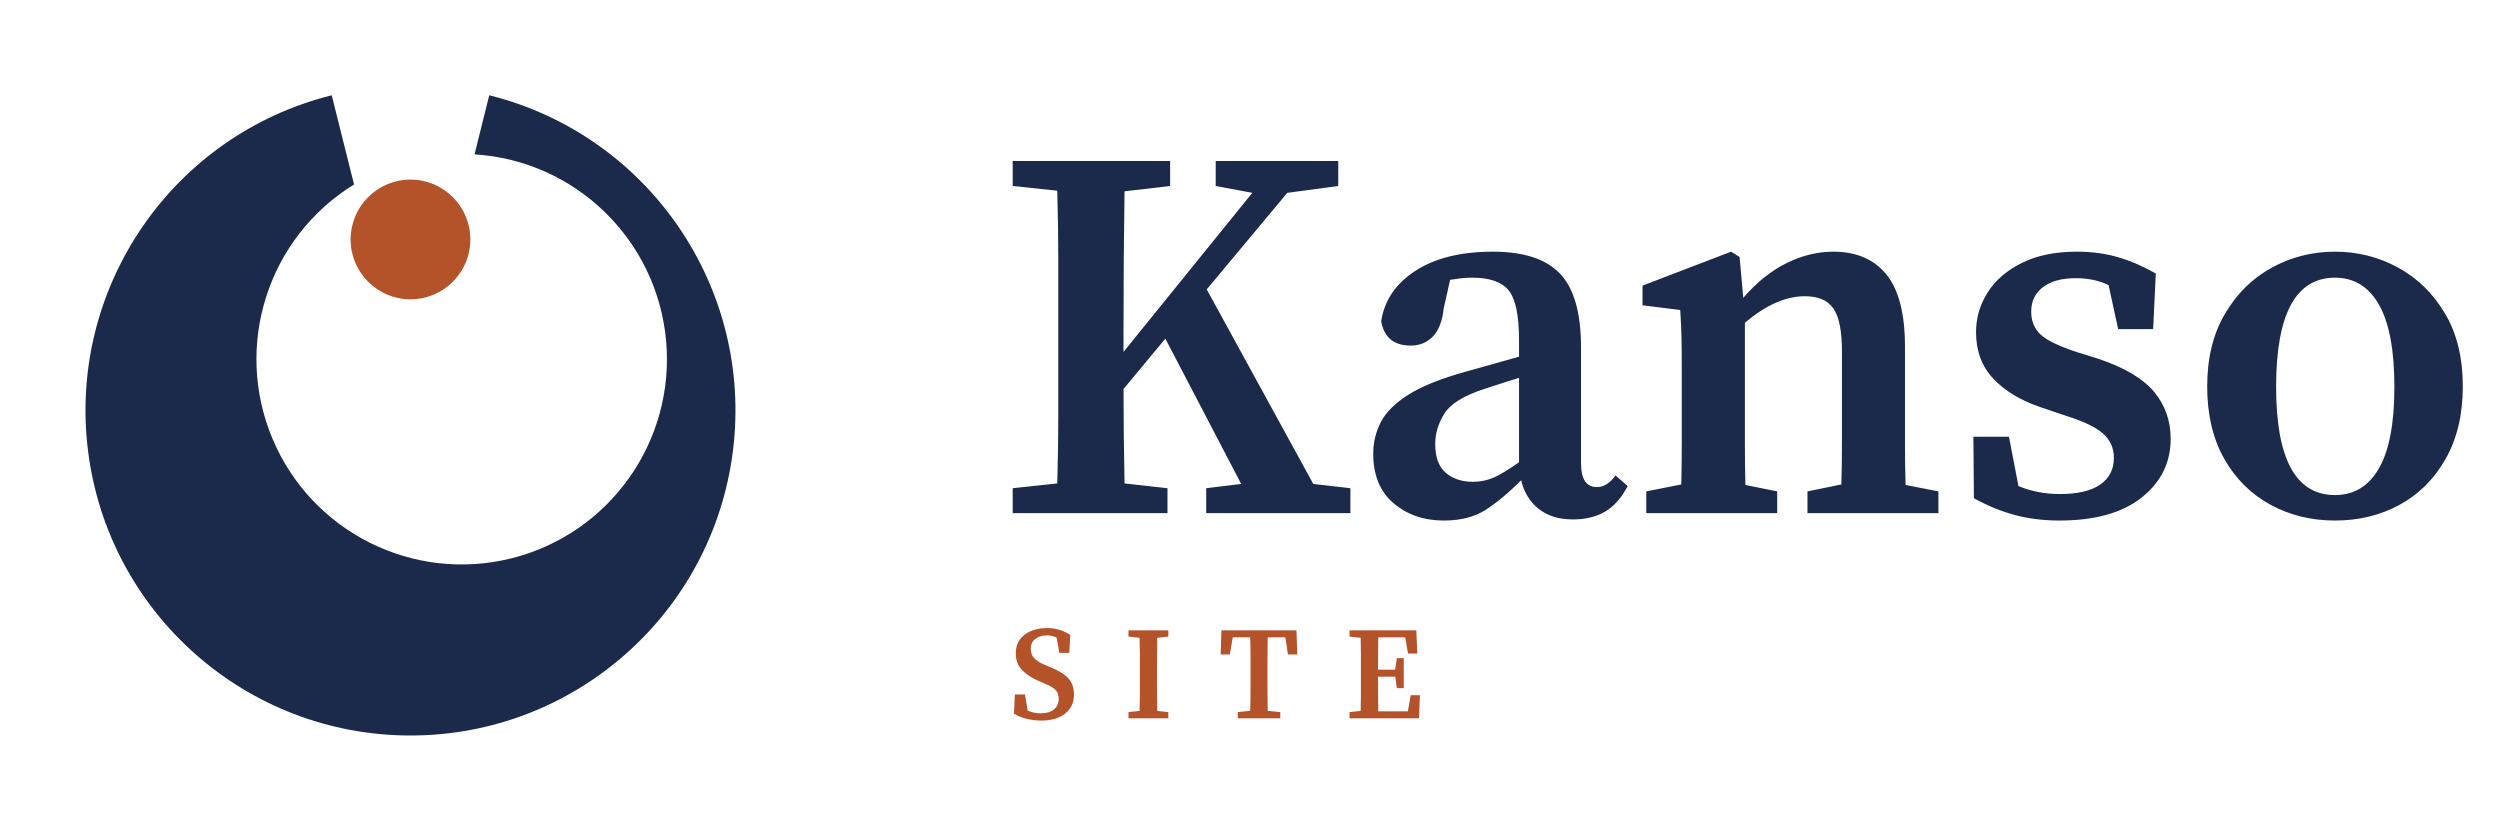
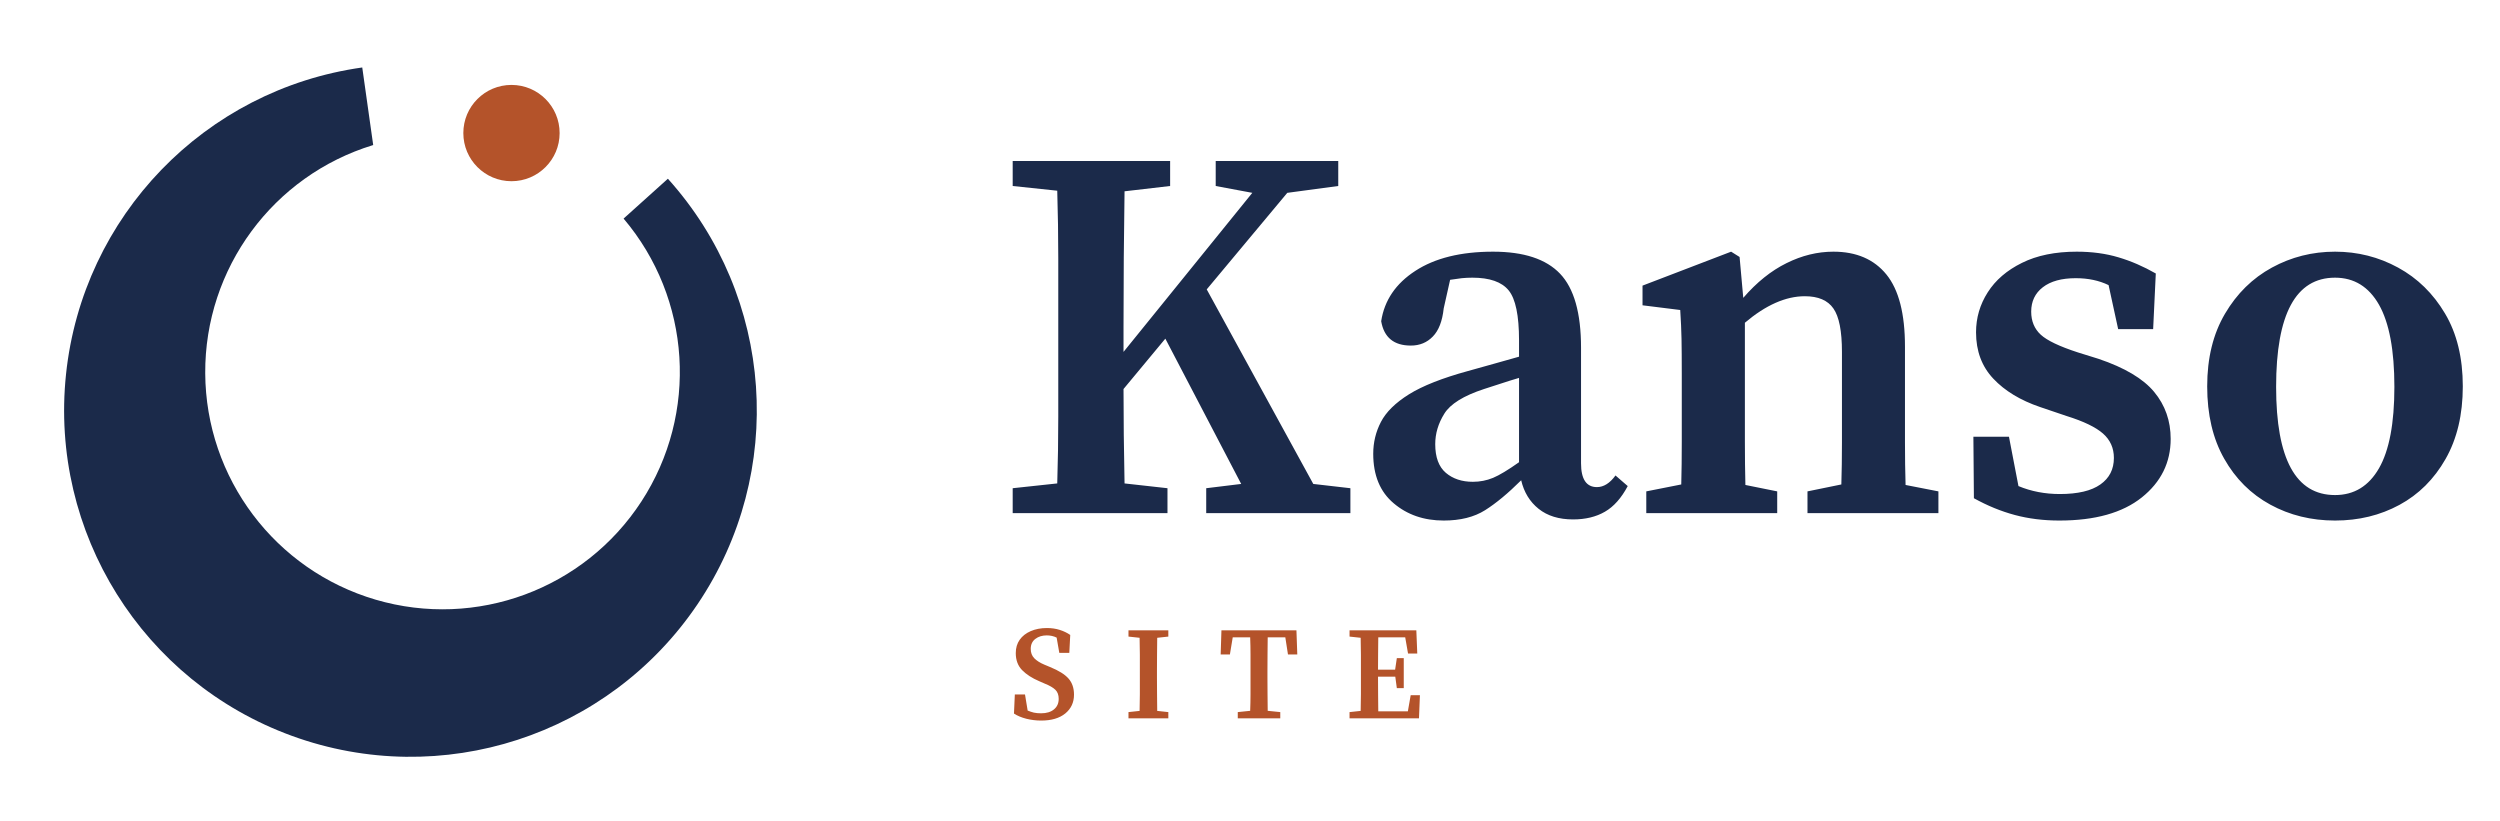
<svg xmlns="http://www.w3.org/2000/svg" viewBox="0 0 292.34 96" width="292.34" height="96" role="img">
  <g>
-     <path fill="#1B2A4A" d="M38.79 11.14A38 38 0 1 0 57.21 11.14L55.49 18.05A24 24 0 1 1 41.4 21.57Z" />
-     <circle cx="48" cy="28" r="7" fill="#B4532A" />
+     <path fill="#1B2A4A" d="M78.10 20.90A40.5 40.5 0 1 1 42.36 7.89L43.64 16.96A27.75 27.75 0 1 0 72.92 25.56Z" />
+     <circle cx="59.81" cy="15.56" r="5.63" fill="#B4532A" />
  </g>
  <path fill="#1B2A4A" d="M118.42 21.75V18.83H136.83V21.75L131.5 22.37Q131.44 26.21 131.41 30.15Q131.38 34.08 131.38 38.11V41.15L146.44 22.55L142.16 21.75V18.83H156.49V21.75L150.53 22.55L141.11 33.84L153.57 56.59L157.91 57.09V60H141.05V57.09L145.14 56.59L136.27 39.6L131.38 45.49Q131.38 48.1 131.41 50.86Q131.44 53.61 131.5 56.53L136.52 57.09V60H118.42V57.09L123.63 56.53Q123.75 52.68 123.75 48.72Q123.75 44.75 123.75 40.78V38.11Q123.75 34.21 123.75 30.24Q123.75 26.27 123.63 22.3ZM183.95 60.74Q181.47 60.74 179.92 59.5Q178.37 58.26 177.88 56.16Q175.58 58.45 173.66 59.66Q171.74 60.87 168.82 60.87Q165.35 60.87 162.97 58.85Q160.58 56.84 160.58 53.06Q160.58 51.07 161.48 49.34Q162.38 47.6 164.76 46.11Q167.15 44.62 171.68 43.38Q173.16 42.95 174.65 42.55Q176.14 42.14 177.63 41.71V39.79Q177.63 35.45 176.42 33.96Q175.21 32.47 172.17 32.47Q171.55 32.47 170.93 32.53Q170.31 32.6 169.57 32.72L168.82 36.07Q168.58 38.3 167.55 39.35Q166.53 40.41 164.98 40.41Q162 40.41 161.51 37.56Q162.07 33.9 165.51 31.67Q168.95 29.43 174.59 29.43Q179.98 29.43 182.43 32.01Q184.88 34.58 184.88 40.66V54.17Q184.88 56.96 186.74 56.96Q187.92 56.96 188.91 55.6L190.34 56.84Q189.22 58.95 187.67 59.84Q186.12 60.74 183.95 60.74ZM167.83 51.94Q167.83 54.23 169.07 55.29Q170.31 56.34 172.23 56.34Q173.47 56.34 174.59 55.88Q175.71 55.41 177.63 54.05V44.19Q176.57 44.5 175.55 44.84Q174.53 45.18 173.54 45.49Q169.94 46.67 168.89 48.38Q167.83 50.08 167.83 51.94ZM192.51 60V57.46L196.6 56.65Q196.66 54.36 196.66 51.66Q196.66 48.96 196.66 46.98V43.69Q196.66 41.15 196.63 39.63Q196.6 38.11 196.48 36.25L192.07 35.7V33.4L202.43 29.43L203.42 30.05L203.85 34.83Q206.21 32.1 208.91 30.77Q211.6 29.43 214.39 29.43Q218.42 29.43 220.59 32.1Q222.76 34.77 222.76 40.53V46.98Q222.76 49.09 222.76 51.72Q222.76 54.36 222.83 56.71L226.67 57.46V60H211.36V57.46L215.32 56.65Q215.39 54.36 215.39 51.72Q215.39 49.09 215.39 46.98V41.15Q215.39 37.49 214.39 36.07Q213.4 34.64 211.05 34.64Q207.7 34.64 204.04 37.74V46.98Q204.04 48.96 204.04 51.66Q204.04 54.36 204.1 56.71L207.82 57.46V60ZM240.81 60.87Q238.02 60.87 235.6 60.22Q233.18 59.57 230.82 58.26L230.76 51.07H234.92L236.03 56.84Q238.26 57.77 240.87 57.77Q244.03 57.77 245.61 56.65Q247.19 55.54 247.19 53.55Q247.19 51.82 245.92 50.7Q244.65 49.58 241.67 48.65L238.57 47.6Q235.1 46.42 233.09 44.28Q231.07 42.14 231.07 38.86Q231.07 36.32 232.44 34.18Q233.8 32.04 236.44 30.74Q239.07 29.43 242.85 29.43Q245.52 29.43 247.72 30.09Q249.92 30.74 252.09 31.98L251.78 38.49H247.69L246.57 33.34Q244.9 32.53 242.73 32.53Q240.25 32.53 238.88 33.59Q237.52 34.64 237.52 36.44Q237.52 38.11 238.64 39.14Q239.75 40.16 242.98 41.21L245.39 41.96Q249.98 43.51 251.9 45.83Q253.83 48.16 253.83 51.32Q253.83 55.47 250.45 58.17Q247.07 60.87 240.81 60.87ZM273.05 60.87Q268.89 60.87 265.48 59.01Q262.07 57.15 260.09 53.64Q258.1 50.14 258.1 45.18Q258.1 40.22 260.18 36.69Q262.26 33.15 265.67 31.29Q269.08 29.43 273.05 29.43Q277.01 29.43 280.42 31.29Q283.83 33.15 285.91 36.66Q287.99 40.16 287.99 45.18Q287.99 50.14 285.97 53.68Q283.96 57.21 280.58 59.04Q277.2 60.87 273.05 60.87ZM273.05 57.89Q276.39 57.89 278.19 54.76Q279.99 51.63 279.99 45.24Q279.99 38.8 278.19 35.63Q276.39 32.47 273.05 32.47Q266.16 32.47 266.16 45.24Q266.16 57.89 273.05 57.89Z" />
  <path fill="#B4532A" d="M121.75 84.26Q120.88 84.26 120.02 84.05Q119.16 83.83 118.57 83.44L118.67 81.21H119.86L120.17 83.09Q120.53 83.24 120.89 83.33Q121.25 83.41 121.74 83.41Q122.7 83.41 123.25 82.95Q123.8 82.5 123.8 81.72Q123.8 81.04 123.41 80.66Q123.02 80.28 122.17 79.94L121.53 79.66Q120.26 79.12 119.52 78.36Q118.78 77.6 118.78 76.37Q118.78 75.46 119.24 74.81Q119.7 74.16 120.53 73.8Q121.36 73.44 122.43 73.44Q123.24 73.44 123.93 73.66Q124.62 73.88 125.15 74.25L125.04 76.34H123.87L123.56 74.56Q123.04 74.3 122.4 74.3Q121.61 74.3 121.07 74.71Q120.53 75.12 120.53 75.88Q120.53 76.54 120.94 76.97Q121.36 77.4 122.12 77.72L122.79 78Q124.31 78.62 124.95 79.35Q125.59 80.08 125.59 81.23Q125.59 82.59 124.57 83.43Q123.55 84.26 121.75 84.26ZM131.96 74.44V73.71H136.62V74.44L135.32 74.58Q135.31 75.55 135.3 76.54Q135.29 77.52 135.29 78.53V79.19Q135.29 80.17 135.3 81.16Q135.31 82.14 135.32 83.13L136.62 83.27V84H131.96V83.27L133.26 83.13Q133.29 82.17 133.29 81.18Q133.29 80.19 133.29 79.19V78.53Q133.29 77.55 133.29 76.56Q133.29 75.57 133.26 74.58ZM142.74 76.53 142.83 73.71H151.6L151.7 76.53H150.61L150.3 74.53H148.24Q148.22 75.51 148.22 76.51Q148.21 77.52 148.21 78.53V79.19Q148.21 80.17 148.22 81.16Q148.22 82.14 148.24 83.12L149.71 83.27V84H144.74V83.27L146.19 83.12Q146.23 82.16 146.23 81.17Q146.23 80.19 146.23 79.19V78.53Q146.23 77.54 146.23 76.53Q146.23 75.52 146.19 74.53H144.15L143.82 76.53ZM157.81 74.44V73.71H165.62L165.73 76.42H164.65L164.32 74.53H161.17Q161.16 75.51 161.15 76.48Q161.14 77.46 161.14 78.31H163.14L163.34 76.96H164.15V80.47H163.34L163.16 79.13H161.14Q161.14 80.25 161.15 81.23Q161.16 82.22 161.17 83.18H164.63L164.96 81.29H166.04L165.93 84H157.81V83.27L159.11 83.13Q159.14 82.17 159.14 81.18Q159.14 80.19 159.14 79.19V78.53Q159.14 77.55 159.14 76.56Q159.14 75.57 159.11 74.58Z" />
</svg>
